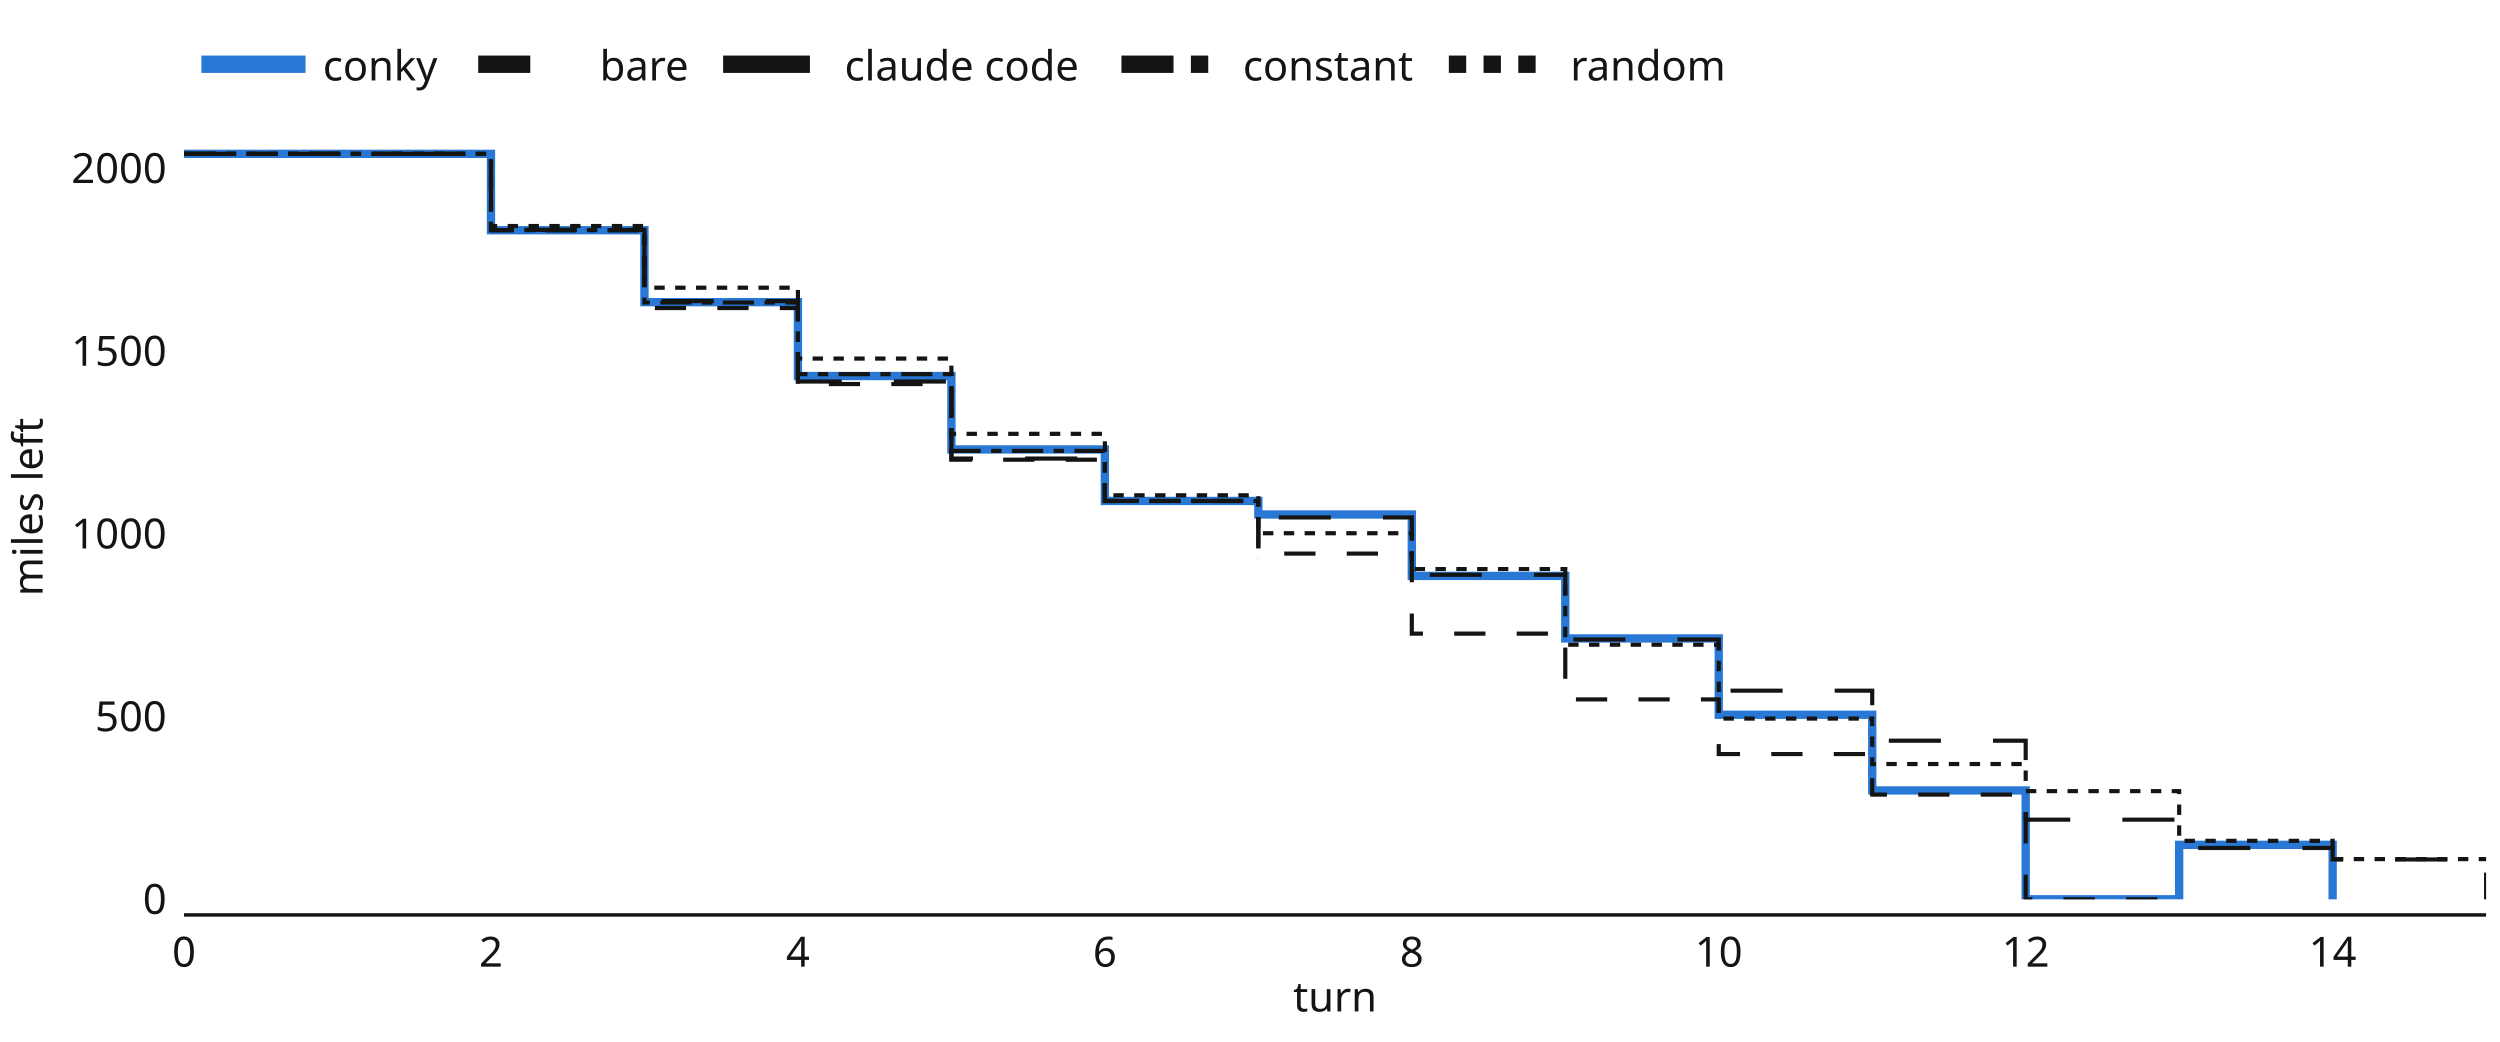
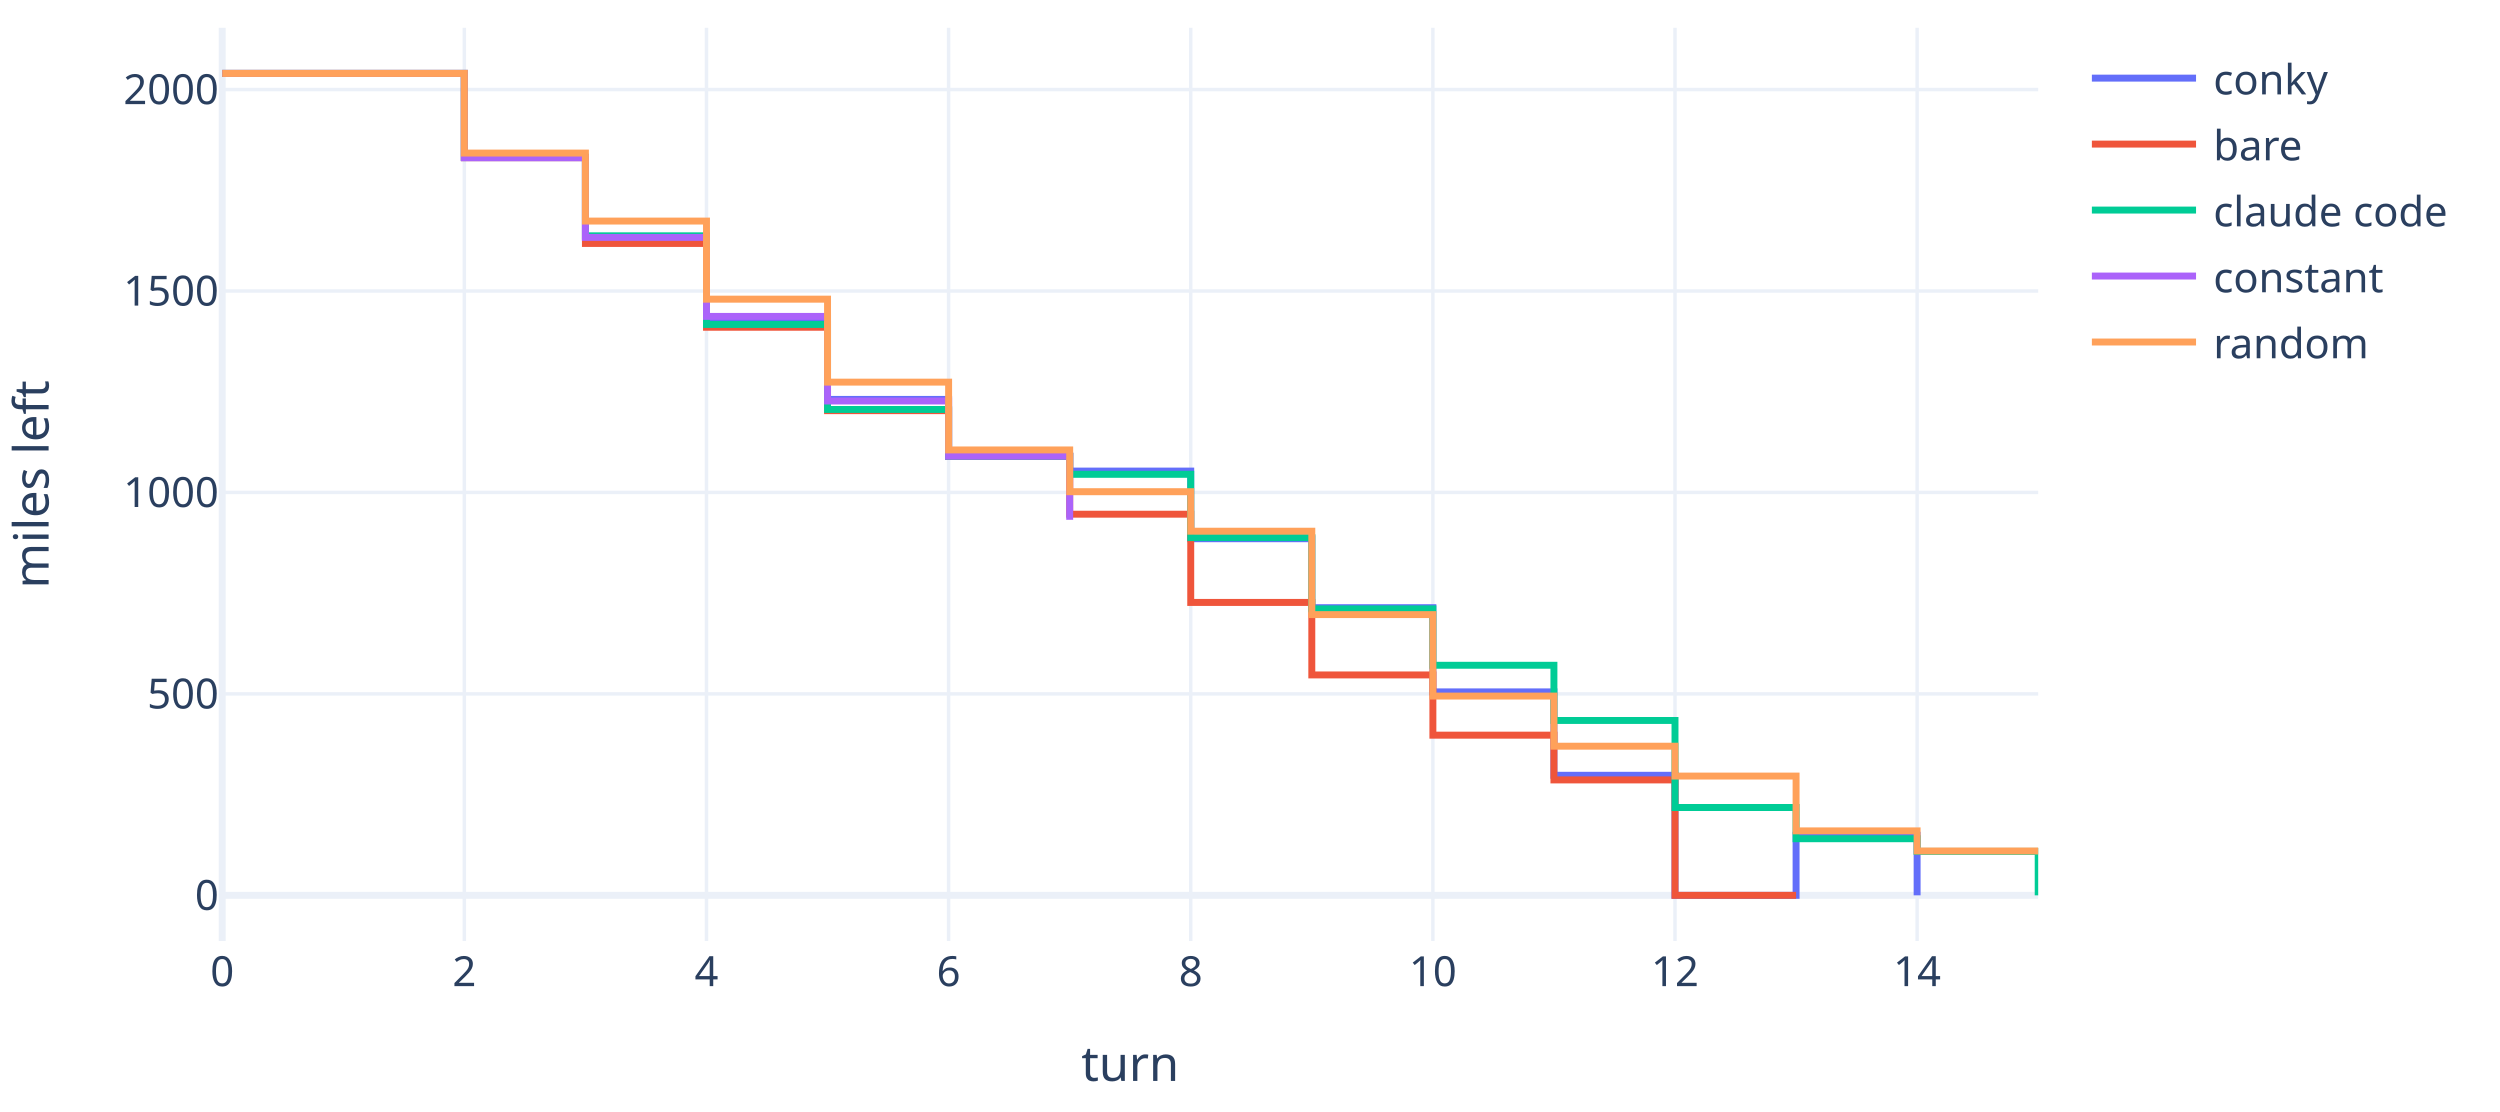
- <svg xmlns="http://www.w3.org/2000/svg" class="main-svg" width="720" height="300" style="" viewBox="0 0 720 300" font-family="-apple-system, BlinkMacSystemFont, &quot;Segoe UI&quot;, &quot;Noto Sans&quot;, Helvetica, Arial, sans-serif">
-   <rect x="0" y="0" width="720" height="300" style="fill: none;" />
+ <svg xmlns="http://www.w3.org/2000/svg" class="main-svg" width="720" height="320" style="" viewBox="0 0 720 320" font-family="-apple-system, BlinkMacSystemFont, &quot;Segoe UI&quot;, &quot;Noto Sans&quot;, Helvetica, Arial, sans-serif">
+   <rect x="0" y="0" width="720" height="320" style="fill: rgb(0, 0, 0); fill-opacity: 0;" />
  <defs id="defs-progress-light">
    <g class="clips">
      <clipPath id="clipprogress-lightxyplot" class="plotclip">
-         <rect width="663" height="226" />
+         <rect width="523" height="263" />
      </clipPath>
      <clipPath class="axesclip" id="clipprogress-lightx">
-         <rect x="53" y="0" width="663" height="300" />
+         <rect x="64" y="0" width="523" height="320" />
      </clipPath>
      <clipPath class="axesclip" id="clipprogress-lighty">
-         <rect x="0" y="33" width="720" height="226" />
+         <rect x="0" y="8" width="720" height="263" />
      </clipPath>
      <clipPath class="axesclip" id="clipprogress-lightxy">
-         <rect x="53" y="33" width="663" height="226" />
+         <rect x="64" y="8" width="523" height="263" />
      </clipPath>
    </g>
    <g class="gradients" />
    <g class="patterns" />
  </defs>
  <g class="bglayer">
-     <rect class="bg" x="49" y="29" width="671" height="234" style="fill: none; stroke-width: 0;" />
+     <rect class="bg" x="64" y="8" width="523" height="263" style="fill: rgb(0, 0, 0); fill-opacity: 0; stroke-width: 0;" />
  </g>
  <g class="layer-below">
    <g class="imagelayer" />
    <g class="shapelayer" />
  </g>
  <g class="cartesianlayer">
    <g class="subplot xy">
      <g class="layer-subplot">
        <g class="shapelayer" />
        <g class="imagelayer" />
      </g>
      <g class="minor-gridlayer">
        <g class="x" />
        <g class="y" />
      </g>
      <g class="gridlayer">
-         <g class="x" />
-         <g class="y" />
-       </g>
-       <g class="zerolinelayer" />
+         <g class="x">
+           <path class="xgrid crisp" transform="translate(133.73,0)" d="M0,8v263" style="stroke: rgb(235, 240, 248); stroke-opacity: 1; stroke-width: 1px;" />
+           <path class="xgrid crisp" transform="translate(203.47,0)" d="M0,8v263" style="stroke: rgb(235, 240, 248); stroke-opacity: 1; stroke-width: 1px;" />
+           <path class="xgrid crisp" transform="translate(273.2,0)" d="M0,8v263" style="stroke: rgb(235, 240, 248); stroke-opacity: 1; stroke-width: 1px;" />
+           <path class="xgrid crisp" transform="translate(342.93,0)" d="M0,8v263" style="stroke: rgb(235, 240, 248); stroke-opacity: 1; stroke-width: 1px;" />
+           <path class="xgrid crisp" transform="translate(412.67,0)" d="M0,8v263" style="stroke: rgb(235, 240, 248); stroke-opacity: 1; stroke-width: 1px;" />
+           <path class="xgrid crisp" transform="translate(482.4,0)" d="M0,8v263" style="stroke: rgb(235, 240, 248); stroke-opacity: 1; stroke-width: 1px;" />
+           <path class="xgrid crisp" transform="translate(552.13,0)" d="M0,8v263" style="stroke: rgb(235, 240, 248); stroke-opacity: 1; stroke-width: 1px;" />
+         </g>
+         <g class="y">
+           <path class="ygrid crisp" transform="translate(0,199.84)" d="M64,0h523" style="stroke: rgb(235, 240, 248); stroke-opacity: 1; stroke-width: 1px;" />
+           <path class="ygrid crisp" transform="translate(0,141.82)" d="M64,0h523" style="stroke: rgb(235, 240, 248); stroke-opacity: 1; stroke-width: 1px;" />
+           <path class="ygrid crisp" transform="translate(0,83.81)" d="M64,0h523" style="stroke: rgb(235, 240, 248); stroke-opacity: 1; stroke-width: 1px;" />
+           <path class="ygrid crisp" transform="translate(0,25.79)" d="M64,0h523" style="stroke: rgb(235, 240, 248); stroke-opacity: 1; stroke-width: 1px;" />
+         </g>
+       </g>
+       <g class="zerolinelayer">
+         <path class="xzl zl crisp" transform="translate(64,0)" d="M0,8v263" style="stroke: rgb(235, 240, 248); stroke-opacity: 1; stroke-width: 2px;" />
+         <path class="yzl zl crisp" transform="translate(0,257.85)" d="M64,0h523" style="stroke: rgb(235, 240, 248); stroke-opacity: 1; stroke-width: 2px;" />
+       </g>
      <g class="layer-between">
        <g class="shapelayer" />
        <g class="imagelayer" />
      </g>
      <path class="xlines-below" />
      <path class="ylines-below" />
      <g class="overlines-below" />
      <g class="xaxislayer-below" />
      <g class="yaxislayer-below" />
      <g class="overaxes-below" />
      <g class="overplot">
-         <g class="xy" transform="translate(53,33)" clip-path="url(#clipprogress-lightxyplot)">
+         <g class="xy" transform="translate(64,8)" clip-path="url(#clipprogress-lightxyplot)">
          <g class="scatterlayer mlayer">
            <g class="trace scatter tracet0" style="stroke-miterlimit: 2; opacity: 1;">
              <g class="fills" />
              <g class="errorbars" />
              <g class="lines">
-                 <path class="js-line" d="M0,11.3H44.2V11.3H88.4V33.3H132.6V54.03H176.8V75.29H221V96.44H265.2V111.28H309.4V115.18H353.6V132.86H397.8V150.86H442V172.85H486.2V194.64H530.4V226H574.6V210.32H618.8V226" style="vector-effect: none; fill: none; stroke: #2a78d6; stroke-opacity: 1; stroke-width: 2.4px; opacity: 1;" />
+                 <path class="js-line" d="M0,13.15H34.87V13.15H69.73V37.4H104.6V60.26H139.47V83.7H174.33V107.02H209.2V123.38H244.07V127.67H278.93V147.16H313.8V167.01H348.67V191.26H383.53V215.27H418.4V249.85H453.27V232.56H488.13V249.85" style="vector-effect: none; fill: none; stroke: rgb(99, 110, 250); stroke-opacity: 1; stroke-width: 2px; opacity: 1;" />
              </g>
              <g class="points" />
              <g class="text" />
            </g>
            <g class="trace scatter tracet1" style="stroke-miterlimit: 2; opacity: 1;">
              <g class="fills" />
              <g class="errorbars" />
              <g class="lines">
-                 <path class="js-line" d="M0,11.3H44.2V11.3H88.4V33.3H132.6V55.71H176.8V77.6H221V99.39H265.2V111.28H309.4V126.44H353.6V149.49H397.8V168.43H442V184.17H486.2V195.85H530.4V226H574.6V226" style="vector-effect: none; fill: none; stroke: #141413; stroke-opacity: 1; stroke-dasharray: 9px, 9px; stroke-width: 1.2px; opacity: 1;" />
+                 <path class="js-line" d="M0,13.15H34.87V13.15H69.73V37.4H104.6V62.11H139.47V86.25H174.33V110.27H209.2V123.38H244.07V140.09H278.93V165.5H313.8V186.38H348.67V203.73H383.53V216.61H418.4V249.85H453.27V249.85" style="vector-effect: none; fill: none; stroke: rgb(239, 85, 59); stroke-opacity: 1; stroke-width: 2px; opacity: 1;" />
              </g>
              <g class="points" />
              <g class="text" />
            </g>
            <g class="trace scatter tracet2" style="stroke-miterlimit: 2; opacity: 1;">
              <g class="fills" />
              <g class="errorbars" />
              <g class="lines">
-                 <path class="js-line" d="M0,11.3H44.2V11.3H88.4V33.19H132.6V53.71H176.8V76.87H221V99.07H265.2V111.28H309.4V116.02H353.6V132.54H397.8V151.17H442V165.91H486.2V180.32H530.4V203.06H574.6V211.21H618.8V214.53H663V226" style="vector-effect: none; fill: none; stroke: #141413; stroke-opacity: 1; stroke-dasharray: 15px, 15px; stroke-width: 1.2px; opacity: 1;" />
+                 <path class="js-line" d="M0,13.15H34.87V13.15H69.73V37.28H104.6V59.91H139.47V85.44H174.33V109.92H209.2V123.38H244.07V128.6H278.93V146.82H313.8V167.35H348.67V183.6H383.53V199.49H418.4V224.56H453.27V233.55H488.13V237.2H523V249.85" style="vector-effect: none; fill: none; stroke: rgb(0, 204, 150); stroke-opacity: 1; stroke-width: 2px; opacity: 1;" />
              </g>
              <g class="points" />
              <g class="text" />
            </g>
            <g class="trace scatter tracet3" style="stroke-miterlimit: 2; opacity: 1;">
              <g class="fills" />
              <g class="errorbars" />
              <g class="lines">
-                 <path class="js-line" d="M0,11.3H44.2V11.3H88.4V33.3H132.6V54.13H176.8V74.76H221V96.86H265.2V111.28H309.4V127.91" style="vector-effect: none; fill: none; stroke: #141413; stroke-opacity: 1; stroke-dasharray: 9px, 3px, 3px, 3px; stroke-width: 1.2px; opacity: 1;" />
+                 <path class="js-line" d="M0,13.15H34.87V13.15H69.73V37.4H104.6V60.37H139.47V83.12H174.33V107.48H209.2V123.38H244.07V141.71" style="vector-effect: none; fill: none; stroke: rgb(171, 99, 250); stroke-opacity: 1; stroke-width: 2px; opacity: 1;" />
              </g>
              <g class="points" />
              <g class="text" />
            </g>
            <g class="trace scatter tracet4" style="stroke-miterlimit: 2; opacity: 1;">
              <g class="fills" />
              <g class="errorbars" />
              <g class="lines">
-                 <path class="js-line" d="M0,11.3H44.2V11.3H88.4V32.1H132.6V49.86H176.8V70.27H221V91.94H265.2V109.65H309.4V120.57H353.6V130.89H397.8V152.67H442V173.95H486.2V187.04H530.4V194.85H574.6V209.16H618.8V214.42H663V214.42" style="vector-effect: none; fill: none; stroke: #141413; stroke-opacity: 1; stroke-dasharray: 3px, 3px; stroke-width: 1.2px; opacity: 1;" />
+                 <path class="js-line" d="M0,13.15H34.87V13.15H69.73V36.08H104.6V55.66H139.47V78.16H174.33V102.05H209.2V121.58H244.07V133.61H278.93V144.99H313.8V169H348.67V192.46H383.53V206.9H418.4V215.51H453.27V231.29H488.13V237.09H523V237.09" style="vector-effect: none; fill: none; stroke: rgb(255, 161, 90); stroke-opacity: 1; stroke-width: 2px; opacity: 1;" />
              </g>
              <g class="points" />
              <g class="text" />
            </g>
          </g>
        </g>
      </g>
      <g class="zerolinelayer-above" />
-       <path class="xlines-above crisp" d="M53,263.5H716" style="fill: none; stroke-width: 1px; stroke: #141413; stroke-opacity: 1;" />
+       <path class="xlines-above crisp" d="M0,0" style="fill: none;" />
      <path class="ylines-above crisp" d="M0,0" style="fill: none;" />
      <g class="overlines-above" />
      <g class="xaxislayer-above">
        <g class="xtick">
-           <text text-anchor="middle" x="0" y="278.4" transform="translate(53,0)" style="font-size: 12px; fill: #141413; fill-opacity: 1; white-space: pre;">0</text>
-         </g>
-         <g class="xtick">
-           <text text-anchor="middle" x="0" y="278.4" style="font-size: 12px; fill: #141413; fill-opacity: 1; white-space: pre;" transform="translate(141.4,0)">2</text>
-         </g>
-         <g class="xtick">
-           <text text-anchor="middle" x="0" y="278.4" style="font-size: 12px; fill: #141413; fill-opacity: 1; white-space: pre;" transform="translate(229.8,0)">4</text>
-         </g>
-         <g class="xtick">
-           <text text-anchor="middle" x="0" y="278.4" style="font-size: 12px; fill: #141413; fill-opacity: 1; white-space: pre;" transform="translate(318.2,0)">6</text>
-         </g>
-         <g class="xtick">
-           <text text-anchor="middle" x="0" y="278.4" style="font-size: 12px; fill: #141413; fill-opacity: 1; white-space: pre;" transform="translate(406.6,0)">8</text>
-         </g>
-         <g class="xtick">
-           <text text-anchor="middle" x="0" y="278.4" style="font-size: 12px; fill: #141413; fill-opacity: 1; white-space: pre;" transform="translate(495,0)">10</text>
-         </g>
-         <g class="xtick">
-           <text text-anchor="middle" x="0" y="278.4" style="font-size: 12px; fill: #141413; fill-opacity: 1; white-space: pre;" transform="translate(583.4,0)">12</text>
-         </g>
-         <g class="xtick">
-           <text text-anchor="middle" x="0" y="278.4" style="font-size: 12px; fill: #141413; fill-opacity: 1; white-space: pre;" transform="translate(671.8,0)">14</text>
+           <text text-anchor="middle" x="0" y="284" transform="translate(64,0)" style="font-size: 12px; fill: rgb(42, 63, 95); fill-opacity: 1; white-space: pre;">0</text>
+         </g>
+         <g class="xtick">
+           <text text-anchor="middle" x="0" y="284" style="font-size: 12px; fill: rgb(42, 63, 95); fill-opacity: 1; white-space: pre;" transform="translate(133.73,0)">2</text>
+         </g>
+         <g class="xtick">
+           <text text-anchor="middle" x="0" y="284" style="font-size: 12px; fill: rgb(42, 63, 95); fill-opacity: 1; white-space: pre;" transform="translate(203.47,0)">4</text>
+         </g>
+         <g class="xtick">
+           <text text-anchor="middle" x="0" y="284" style="font-size: 12px; fill: rgb(42, 63, 95); fill-opacity: 1; white-space: pre;" transform="translate(273.2,0)">6</text>
+         </g>
+         <g class="xtick">
+           <text text-anchor="middle" x="0" y="284" style="font-size: 12px; fill: rgb(42, 63, 95); fill-opacity: 1; white-space: pre;" transform="translate(342.93,0)">8</text>
+         </g>
+         <g class="xtick">
+           <text text-anchor="middle" x="0" y="284" style="font-size: 12px; fill: rgb(42, 63, 95); fill-opacity: 1; white-space: pre;" transform="translate(412.67,0)">10</text>
+         </g>
+         <g class="xtick">
+           <text text-anchor="middle" x="0" y="284" style="font-size: 12px; fill: rgb(42, 63, 95); fill-opacity: 1; white-space: pre;" transform="translate(482.4,0)">12</text>
+         </g>
+         <g class="xtick">
+           <text text-anchor="middle" x="0" y="284" style="font-size: 12px; fill: rgb(42, 63, 95); fill-opacity: 1; white-space: pre;" transform="translate(552.13,0)">14</text>
        </g>
      </g>
      <g class="yaxislayer-above">
        <g class="ytick">
-           <text text-anchor="end" x="48" y="4.2" transform="translate(0,259)" style="font-size: 12px; fill: #141413; fill-opacity: 1; white-space: pre;">0</text>
-         </g>
-         <g class="ytick">
-           <text text-anchor="end" x="48" y="4.2" style="font-size: 12px; fill: #141413; fill-opacity: 1; white-space: pre;" transform="translate(0,206.38)">500</text>
-         </g>
-         <g class="ytick">
-           <text text-anchor="end" x="48" y="4.2" style="font-size: 12px; fill: #141413; fill-opacity: 1; white-space: pre;" transform="translate(0,153.75)">1000</text>
-         </g>
-         <g class="ytick">
-           <text text-anchor="end" x="48" y="4.2" style="font-size: 12px; fill: #141413; fill-opacity: 1; white-space: pre;" transform="translate(0,101.13)">1500</text>
-         </g>
-         <g class="ytick">
-           <text text-anchor="end" x="48" y="4.2" style="font-size: 12px; fill: #141413; fill-opacity: 1; white-space: pre;" transform="translate(0,48.51)">2000</text>
+           <text text-anchor="end" x="63" y="4.2" transform="translate(0,257.85)" style="font-size: 12px; fill: rgb(42, 63, 95); fill-opacity: 1; white-space: pre;">0</text>
+         </g>
+         <g class="ytick">
+           <text text-anchor="end" x="63" y="4.2" style="font-size: 12px; fill: rgb(42, 63, 95); fill-opacity: 1; white-space: pre;" transform="translate(0,199.84)">500</text>
+         </g>
+         <g class="ytick">
+           <text text-anchor="end" x="63" y="4.2" style="font-size: 12px; fill: rgb(42, 63, 95); fill-opacity: 1; white-space: pre;" transform="translate(0,141.82)">1000</text>
+         </g>
+         <g class="ytick">
+           <text text-anchor="end" x="63" y="4.2" style="font-size: 12px; fill: rgb(42, 63, 95); fill-opacity: 1; white-space: pre;" transform="translate(0,83.81)">1500</text>
+         </g>
+         <g class="ytick">
+           <text text-anchor="end" x="63" y="4.2" style="font-size: 12px; fill: rgb(42, 63, 95); fill-opacity: 1; white-space: pre;" transform="translate(0,25.79)">2000</text>
        </g>
      </g>
      <g class="overaxes-above" />
    </g>
  </g>
  <g class="polarlayer" />
  <g class="smithlayer" />
  <g class="ternarylayer" />
  <g class="geolayer" />
  <g class="funnelarealayer" />
  <g class="pielayer" />
  <g class="iciclelayer" />
  <g class="treemaplayer" />
  <g class="sunburstlayer" />
  <g class="glimages" />
  <defs id="topdefs-progress-light">
    <g class="clips" />
    <clipPath id="legendprogress-light">
-       <rect width="448" height="29" x="0" y="0" />
+       <rect width="115" height="105" x="0" y="0" />
    </clipPath>
  </defs>
  <g class="layer-above">
    <g class="imagelayer" />
    <g class="shapelayer" />
  </g>
  <g class="infolayer">
-     <g class="legend" pointer-events="all" transform="translate(53,4)">
-       <rect class="bg" shape-rendering="crispEdges" style="stroke: #141413; stroke-opacity: 1; fill: none; stroke-width: 0px;" width="448" height="29" x="0" y="0" />
+     <g class="legend" pointer-events="all" transform="translate(597.46,8)">
+       <rect class="bg" shape-rendering="crispEdges" style="stroke: rgb(68, 68, 68); stroke-opacity: 1; fill: rgb(0, 0, 0); fill-opacity: 0; stroke-width: 0px;" width="115" height="105" x="0" y="0" />
      <g class="scrollbox" transform="" clip-path="url(#legendprogress-light)">
        <g class="groups">
          <g class="traces" transform="translate(0,14.5)" style="opacity: 1;">
-             <text class="legendtext" text-anchor="start" x="40" y="4.68" style="font-size: 12px; fill: #141413; fill-opacity: 1; white-space: pre;">conky</text>
-             <g class="layers" style="opacity: 1;">
-               <g class="legendfill" />
-               <g class="legendlines">
-                 <path class="js-line" d="M5,0h30" style="fill: none; stroke: #2a78d6; stroke-opacity: 1; stroke-width: 5px;" />
-               </g>
-               <g class="legendsymbols">
-                 <g class="legendpoints" />
-               </g>
-             </g>
-             <rect class="legendtoggle" x="0" y="-9.5" width="77.227" height="19" style="fill: none;" />
-           </g>
-           <g class="traces" transform="translate(79.72656,14.5)" style="opacity: 1;">
-             <text class="legendtext" text-anchor="start" x="40" y="4.68" style="font-size: 12px; fill: #141413; fill-opacity: 1; white-space: pre;">bare</text>
-             <g class="layers" style="opacity: 1;">
-               <g class="legendfill" />
-               <g class="legendlines">
-                 <path class="js-line" d="M5,0h30" style="fill: none; stroke: #141413; stroke-opacity: 1; stroke-dasharray: 15px, 15px; stroke-width: 5px;" />
-               </g>
-               <g class="legendsymbols">
-                 <g class="legendpoints" />
-               </g>
-             </g>
-             <rect class="legendtoggle" x="0" y="-9.5" width="68.031" height="19" style="fill: none;" />
-           </g>
-           <g class="traces" transform="translate(150.2578,14.5)" style="opacity: 1;">
-             <text class="legendtext" text-anchor="start" x="40" y="4.68" style="font-size: 12px; fill: #141413; fill-opacity: 1; white-space: pre;">claude code</text>
-             <g class="layers" style="opacity: 1;">
-               <g class="legendfill" />
-               <g class="legendlines">
-                 <path class="js-line" d="M5,0h30" style="fill: none; stroke: #141413; stroke-opacity: 1; stroke-dasharray: 25px, 25px; stroke-width: 5px;" />
-               </g>
-               <g class="legendsymbols">
-                 <g class="legendpoints" />
-               </g>
-             </g>
-             <rect class="legendtoggle" x="0" y="-9.5" width="112.219" height="19" style="fill: none;" />
-           </g>
-           <g class="traces" transform="translate(264.9766,14.5)" style="opacity: 1;">
-             <text class="legendtext" text-anchor="start" x="40" y="4.68" style="font-size: 12px; fill: #141413; fill-opacity: 1; white-space: pre;">constant</text>
-             <g class="layers" style="opacity: 1;">
-               <g class="legendfill" />
-               <g class="legendlines">
-                 <path class="js-line" d="M5,0h30" style="fill: none; stroke: #141413; stroke-opacity: 1; stroke-dasharray: 15px, 5px, 5px, 5px; stroke-width: 5px;" />
-               </g>
-               <g class="legendsymbols">
-                 <g class="legendpoints" />
-               </g>
-             </g>
-             <rect class="legendtoggle" x="0" y="-9.5" width="91.787" height="19" style="fill: none;" />
-           </g>
-           <g class="traces" transform="translate(359.2637,14.5)" style="opacity: 1;">
-             <text class="legendtext" text-anchor="start" x="40" y="4.68" style="font-size: 12px; fill: #141413; fill-opacity: 1; white-space: pre;">random</text>
-             <g class="layers" style="opacity: 1;">
-               <g class="legendfill" />
-               <g class="legendlines">
-                 <path class="js-line" d="M5,0h30" style="fill: none; stroke: #141413; stroke-opacity: 1; stroke-dasharray: 5px, 5px; stroke-width: 5px;" />
-               </g>
-               <g class="legendsymbols">
-                 <g class="legendpoints" />
-               </g>
-             </g>
-             <rect class="legendtoggle" x="0" y="-9.5" width="85.906" height="19" style="fill: none;" />
-           </g>
-         </g>
-       </g>
+             <text class="legendtext" text-anchor="start" x="40" y="4.68" style="font-size: 12px; fill: rgb(42, 63, 95); fill-opacity: 1; white-space: pre;">conky</text>
+             <g class="layers" style="opacity: 1;">
+               <g class="legendfill" />
+               <g class="legendlines">
+                 <path class="js-line" d="M5,0h30" style="fill: none; stroke: rgb(99, 110, 250); stroke-opacity: 1; stroke-width: 2px;" />
+               </g>
+               <g class="legendsymbols">
+                 <g class="legendpoints" />
+               </g>
+             </g>
+             <rect class="legendtoggle" x="0" y="-9.5" width="109.719" height="19" style="fill: rgb(0, 0, 0); fill-opacity: 0;" />
+           </g>
+           <g class="traces" transform="translate(0,33.5)" style="opacity: 1;">
+             <text class="legendtext" text-anchor="start" x="40" y="4.68" style="font-size: 12px; fill: rgb(42, 63, 95); fill-opacity: 1; white-space: pre;">bare</text>
+             <g class="layers" style="opacity: 1;">
+               <g class="legendfill" />
+               <g class="legendlines">
+                 <path class="js-line" d="M5,0h30" style="fill: none; stroke: rgb(239, 85, 59); stroke-opacity: 1; stroke-width: 2px;" />
+               </g>
+               <g class="legendsymbols">
+                 <g class="legendpoints" />
+               </g>
+             </g>
+             <rect class="legendtoggle" x="0" y="-9.5" width="109.719" height="19" style="fill: rgb(0, 0, 0); fill-opacity: 0;" />
+           </g>
+           <g class="traces" transform="translate(0,52.5)" style="opacity: 1;">
+             <text class="legendtext" text-anchor="start" x="40" y="4.68" style="font-size: 12px; fill: rgb(42, 63, 95); fill-opacity: 1; white-space: pre;">claude code</text>
+             <g class="layers" style="opacity: 1;">
+               <g class="legendfill" />
+               <g class="legendlines">
+                 <path class="js-line" d="M5,0h30" style="fill: none; stroke: rgb(0, 204, 150); stroke-opacity: 1; stroke-width: 2px;" />
+               </g>
+               <g class="legendsymbols">
+                 <g class="legendpoints" />
+               </g>
+             </g>
+             <rect class="legendtoggle" x="0" y="-9.5" width="109.719" height="19" style="fill: rgb(0, 0, 0); fill-opacity: 0;" />
+           </g>
+           <g class="traces" transform="translate(0,71.5)" style="opacity: 1;">
+             <text class="legendtext" text-anchor="start" x="40" y="4.68" style="font-size: 12px; fill: rgb(42, 63, 95); fill-opacity: 1; white-space: pre;">constant</text>
+             <g class="layers" style="opacity: 1;">
+               <g class="legendfill" />
+               <g class="legendlines">
+                 <path class="js-line" d="M5,0h30" style="fill: none; stroke: rgb(171, 99, 250); stroke-opacity: 1; stroke-width: 2px;" />
+               </g>
+               <g class="legendsymbols">
+                 <g class="legendpoints" />
+               </g>
+             </g>
+             <rect class="legendtoggle" x="0" y="-9.5" width="109.719" height="19" style="fill: rgb(0, 0, 0); fill-opacity: 0;" />
+           </g>
+           <g class="traces" transform="translate(0,90.5)" style="opacity: 1;">
+             <text class="legendtext" text-anchor="start" x="40" y="4.68" style="font-size: 12px; fill: rgb(42, 63, 95); fill-opacity: 1; white-space: pre;">random</text>
+             <g class="layers" style="opacity: 1;">
+               <g class="legendfill" />
+               <g class="legendlines">
+                 <path class="js-line" d="M5,0h30" style="fill: none; stroke: rgb(255, 161, 90); stroke-opacity: 1; stroke-width: 2px;" />
+               </g>
+               <g class="legendsymbols">
+                 <g class="legendpoints" />
+               </g>
+             </g>
+             <rect class="legendtoggle" x="0" y="-9.5" width="109.719" height="19" style="fill: rgb(0, 0, 0); fill-opacity: 0;" />
+           </g>
+         </g>
+       </g>
+       <rect class="scrollbar" rx="20" ry="3" width="0" height="0" style="fill: rgb(128, 139, 164); fill-opacity: 1;" x="0" y="0" />
    </g>
    <g class="g-gtitle" />
    <g class="g-xtitle">
-       <text class="xtitle" x="384.5" y="291.3" text-anchor="middle" style="opacity: 1; font-size: 12px; fill: #141413; fill-opacity: 1; white-space: pre;">turn</text>
-     </g>
-     <g class="g-ytitle">
-       <text class="ytitle" transform="rotate(-90,12.26875,146)" x="12.269" y="146" text-anchor="middle" style="opacity: 1; font-size: 12px; fill: #141413; fill-opacity: 1; white-space: pre;">miles left</text>
+       <text class="xtitle" x="325.5" y="311.3" text-anchor="middle" style="opacity: 1; font-size: 14px; fill: rgb(42, 63, 95); fill-opacity: 1; white-space: pre;">turn</text>
+     </g>
+     <g class="g-ytitle" transform="translate(0.4316406,0)">
+       <text class="ytitle" transform="rotate(-90,13.56875,139.5)" x="13.569" y="139.5" text-anchor="middle" style="opacity: 1; font-size: 14px; fill: rgb(42, 63, 95); fill-opacity: 1; white-space: pre;">miles left</text>
    </g>
  </g>
</svg>
